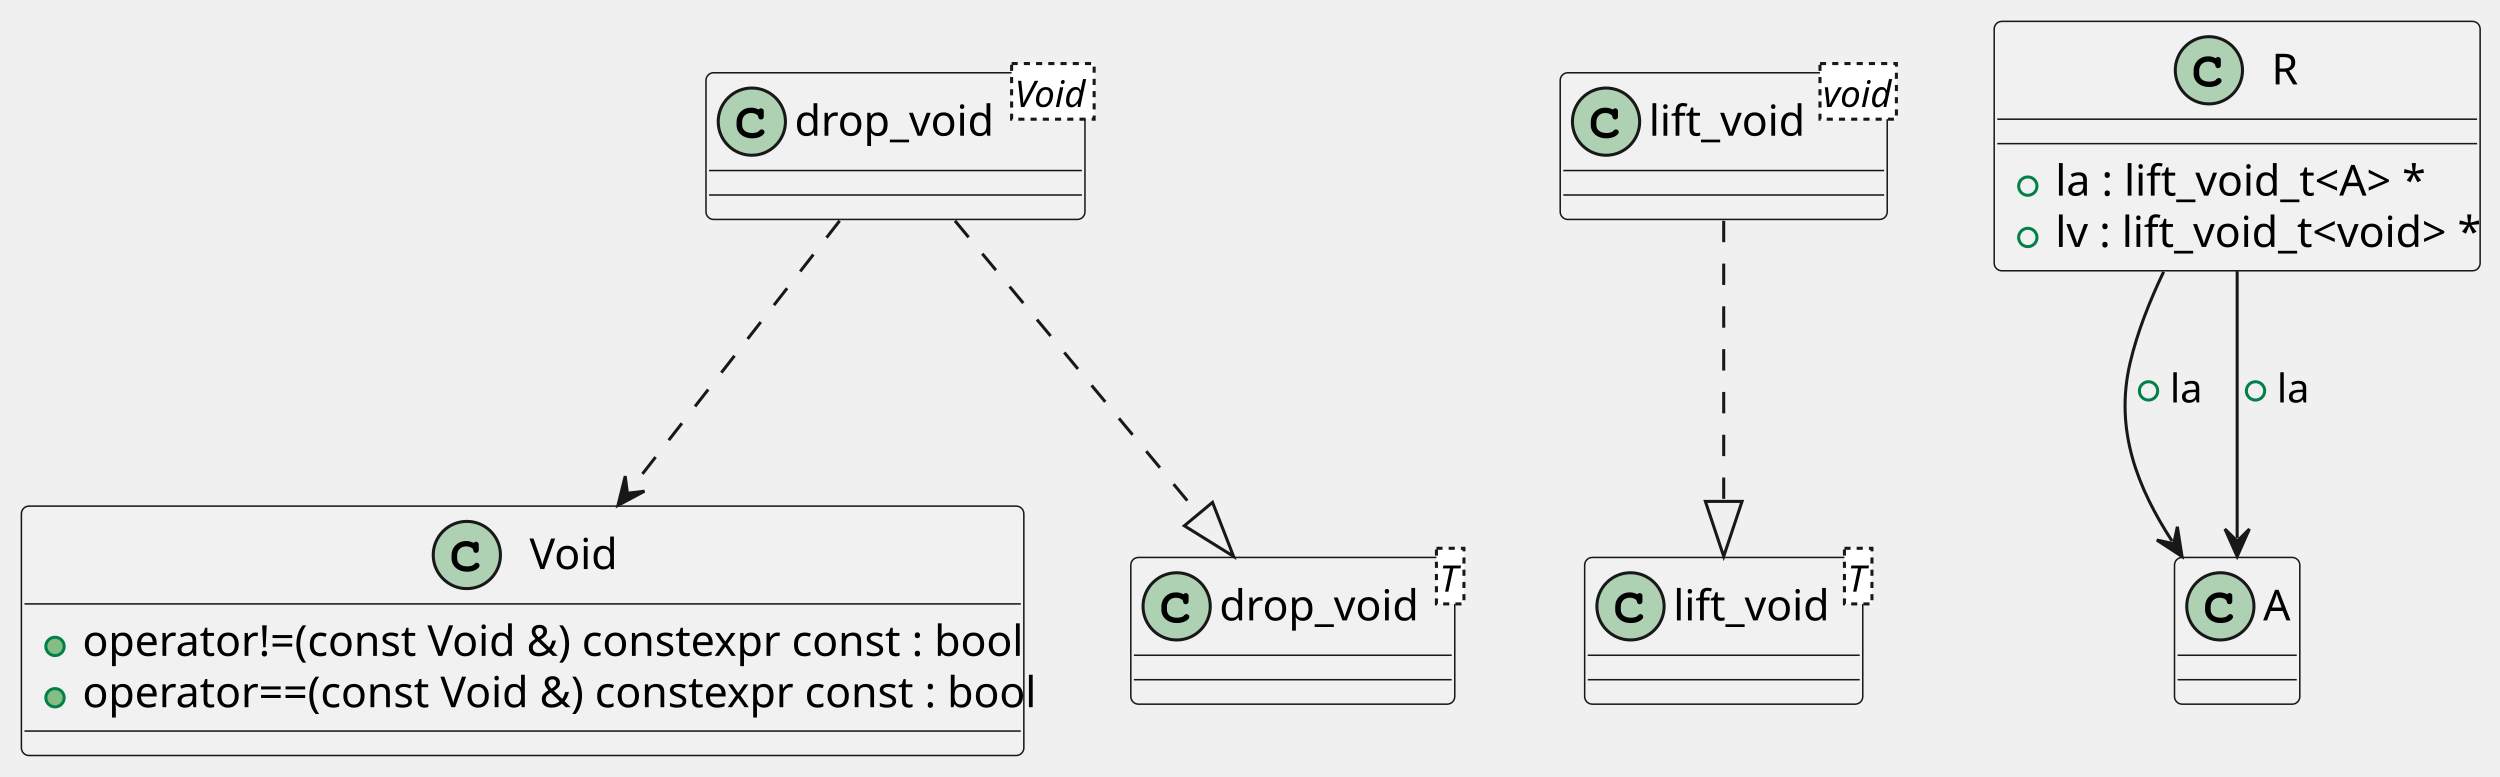
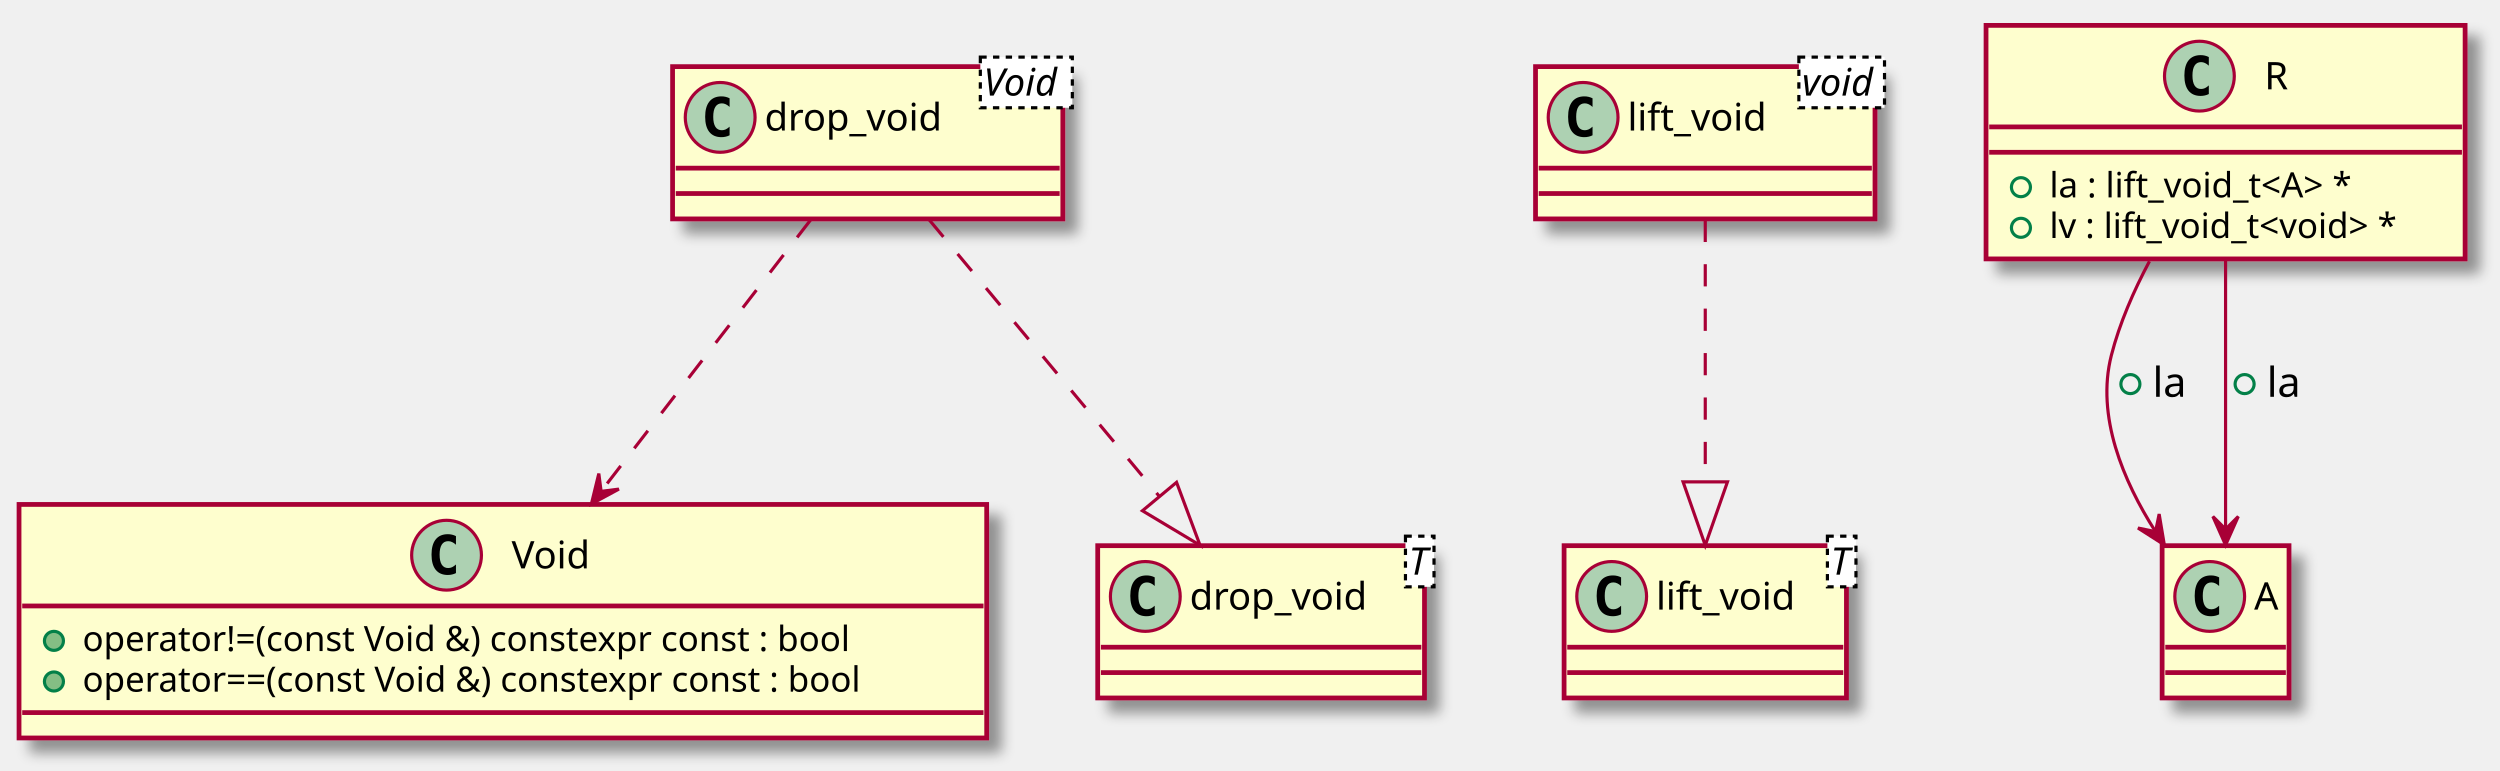
- <svg xmlns="http://www.w3.org/2000/svg" xmlns:xlink="http://www.w3.org/1999/xlink" contentStyleType="text/css" height="254px" preserveAspectRatio="none" style="width:818px;height:254px;background:#FFFFFF;" version="1.1" viewBox="0 0 818 254" width="818px" zoomAndPan="magnify">
+ <svg xmlns="http://www.w3.org/2000/svg" xmlns:xlink="http://www.w3.org/1999/xlink" contentScriptType="application/ecmascript" contentStyleType="text/css" height="243px" preserveAspectRatio="none" style="width:788px;height:243px;" version="1.1" viewBox="0 0 788 243" width="788px" zoomAndPan="magnify">
  <defs>
+     <filter height="300%" id="f8r9vgp93mbit" width="300%" x="-1" y="-1">
+       <feGaussianBlur result="blurOut" stdDeviation="2.0" />
+       <feColorMatrix in="blurOut" result="blurOut2" type="matrix" values="0 0 0 0 0 0 0 0 0 0 0 0 0 0 0 0 0 0 .4 0" />
+       <feOffset dx="4.0" dy="4.0" in="blurOut2" result="blurOut3" />
+       <feBlend in="SourceGraphic" in2="blurOut3" mode="normal" />
+     </filter>
    <style type="text/css">a:hover { text-decoration: underline; }</style>
  </defs>
  <g>
-     <a href="https://github.com/bkryza/clang-uml/blob/427d110b37885e5ce52a6525f175236affea35fa/tests/t00034/t00034.cc#L9" target="_top" title="Void" xlink:actuate="onRequest" xlink:href="https://github.com/bkryza/clang-uml/blob/427d110b37885e5ce52a6525f175236affea35fa/tests/t00034/t00034.cc#L9" xlink:show="new" xlink:title="Void" xlink:type="simple">
-       <g id="elem_C_0001704456490210873213">
-         <rect codeLine="2" fill="#F1F1F1" height="81.6" id="C_0001704456490210873213" rx="2.5" ry="2.5" style="stroke:#181818;stroke-width:0.5;" width="328" x="7" y="165.6" />
-         <ellipse cx="152.75" cy="181.6" fill="#ADD1B2" rx="11" ry="11" style="stroke:#181818;stroke-width:1.0;" />
-         <path d="M147.75,182.756 C147.75,185.256 149.891,187.069 152.812,187.069 C154.047,187.069 155.219,186.772 155.969,186.256 C156.578,185.834 156.906,185.412 156.906,185.006 C156.906,184.537 156.484,184.131 155.984,184.131 C155.75,184.131 155.531,184.209 155.328,184.412 C154.891,184.85 154.891,184.85 154.719,184.944 C154.266,185.178 153.625,185.319 152.859,185.319 C150.859,185.319 149.578,184.303 149.578,182.725 L149.578,181.678 C149.578,179.975 150.797,178.772 152.5,178.772 C153.078,178.772 153.656,178.912 154.125,179.162 C154.594,179.428 154.766,179.616 154.828,179.975 C154.953,180.647 155.203,180.897 155.734,180.897 C156.016,180.897 156.297,180.756 156.484,180.537 C156.609,180.366 156.656,180.194 156.656,179.756 L156.656,178.397 C156.656,177.975 156.641,177.834 156.516,177.662 C156.344,177.412 156.062,177.256 155.734,177.256 C155.422,177.256 155.219,177.366 155,177.631 C153.828,177.131 153.391,177.022 152.438,177.022 C149.766,177.022 147.75,179.037 147.75,181.662 L147.75,182.756 Z " fill="#000000" />
-         <text fill="#000000" font-family="sans-serif" font-size="14" lengthAdjust="spacing" textLength="28" x="173.25" y="186.206">Void</text>
-         <line style="stroke:#181818;stroke-width:0.5;" x1="8" x2="334" y1="197.6" y2="197.6" />
-         <a href="https://github.com/bkryza/clang-uml/blob/427d110b37885e5ce52a6525f175236affea35fa/tests/t00034/t00034.cc#L11" target="_top" title="operator!=" xlink:actuate="onRequest" xlink:href="https://github.com/bkryza/clang-uml/blob/427d110b37885e5ce52a6525f175236affea35fa/tests/t00034/t00034.cc#L11" xlink:show="new" xlink:title="operator!=" xlink:type="simple">
-           <rect fill="#F1F1F1" height="10" style="stroke:none;stroke-width:1.0;" width="20" x="13" y="206.5" />
-           <ellipse cx="18" cy="211.5" fill="#84BE84" rx="3" ry="3" style="stroke:#038048;stroke-width:1.0;" />
-         </a>
-         <a href="https://github.com/bkryza/clang-uml/blob/427d110b37885e5ce52a6525f175236affea35fa/tests/t00034/t00034.cc#L11" target="_top" title="operator!=" xlink:actuate="onRequest" xlink:href="https://github.com/bkryza/clang-uml/blob/427d110b37885e5ce52a6525f175236affea35fa/tests/t00034/t00034.cc#L11" xlink:show="new" xlink:title="operator!=" xlink:type="simple">
-           <text fill="#000000" font-family="sans-serif" font-size="14" lengthAdjust="spacing" textLength="298" x="27" y="214.606">operator!=(const Void &amp;) constexpr const : bool</text>
-         </a>
-         <a href="https://github.com/bkryza/clang-uml/blob/427d110b37885e5ce52a6525f175236affea35fa/tests/t00034/t00034.cc#L10" target="_top" title="operator==" xlink:actuate="onRequest" xlink:href="https://github.com/bkryza/clang-uml/blob/427d110b37885e5ce52a6525f175236affea35fa/tests/t00034/t00034.cc#L10" xlink:show="new" xlink:title="operator==" xlink:type="simple">
-           <rect fill="#F1F1F1" height="10" style="stroke:none;stroke-width:1.0;" width="20" x="13" y="223.3" />
-           <ellipse cx="18" cy="228.3" fill="#84BE84" rx="3" ry="3" style="stroke:#038048;stroke-width:1.0;" />
-         </a>
-         <a href="https://github.com/bkryza/clang-uml/blob/427d110b37885e5ce52a6525f175236affea35fa/tests/t00034/t00034.cc#L10" target="_top" title="operator==" xlink:actuate="onRequest" xlink:href="https://github.com/bkryza/clang-uml/blob/427d110b37885e5ce52a6525f175236affea35fa/tests/t00034/t00034.cc#L10" xlink:show="new" xlink:title="operator==" xlink:type="simple">
-           <text fill="#000000" font-family="sans-serif" font-size="14" lengthAdjust="spacing" textLength="302" x="27" y="231.406">operator==(const Void &amp;) constexpr const : bool</text>
-         </a>
-         <line style="stroke:#181818;stroke-width:0.5;" x1="8" x2="334" y1="239.2" y2="239.2" />
-       </g>
+     <a href="https://github.com/bkryza/clang-uml/blob/9d73c9e3ff3d22cd86e3a77128baf6d1e7ce0716/tests/t00034/t00034.cc#L9" target="_top" title="Void" xlink:actuate="onRequest" xlink:href="https://github.com/bkryza/clang-uml/blob/9d73c9e3ff3d22cd86e3a77128baf6d1e7ce0716/tests/t00034/t00034.cc#L9" xlink:show="new" xlink:title="Void" xlink:type="simple">
+       <rect fill="#FEFECE" filter="url(#f8r9vgp93mbit)" height="73.609" id="C_0001704456490210873213" style="stroke: #A80036; stroke-width: 1.5;" width="305" x="6" y="159" />
+       <ellipse cx="140.75" cy="175" fill="#ADD1B2" rx="11" ry="11" style="stroke: #A80036; stroke-width: 1.0;" />
+       <path d="M143.719,180.641 Q143.141,180.938 142.5,181.078 Q141.859,181.234 141.156,181.234 Q138.656,181.234 137.328,179.594 Q136.016,177.938 136.016,174.812 Q136.016,171.688 137.328,170.031 Q138.656,168.375 141.156,168.375 Q141.859,168.375 142.5,168.531 Q143.156,168.688 143.719,168.984 L143.719,171.703 Q143.094,171.125 142.5,170.859 Q141.906,170.578 141.281,170.578 Q139.938,170.578 139.25,171.656 Q138.562,172.719 138.562,174.812 Q138.562,176.906 139.25,177.984 Q139.938,179.047 141.281,179.047 Q141.906,179.047 142.5,178.781 Q143.094,178.5 143.719,177.922 L143.719,180.641 Z " />
+       <text fill="#000000" font-family="sans-serif" font-size="12" lengthAdjust="spacingAndGlyphs" textLength="27" x="161.25" y="179.154">Void</text>
+       <line style="stroke: #A80036; stroke-width: 1.5;" x1="7" x2="310" y1="191" y2="191" />
    </a>
-     <a href="https://github.com/bkryza/clang-uml/blob/427d110b37885e5ce52a6525f175236affea35fa/tests/t00034/t00034.cc#L16" target="_top" title="lift_void" xlink:actuate="onRequest" xlink:href="https://github.com/bkryza/clang-uml/blob/427d110b37885e5ce52a6525f175236affea35fa/tests/t00034/t00034.cc#L16" xlink:show="new" xlink:title="lift_void" xlink:type="simple">
-       <g id="elem_C_0000867472442996685316">
-         <rect codeLine="8" fill="#F1F1F1" height="48" id="C_0000867472442996685316" rx="2.5" ry="2.5" style="stroke:#181818;stroke-width:0.5;" width="91" x="518.5" y="182.4" />
-         <ellipse cx="533.5" cy="198.4" fill="#ADD1B2" rx="11" ry="11" style="stroke:#181818;stroke-width:1.0;" />
-         <path d="M528.5,199.556 C528.5,202.056 530.641,203.869 533.562,203.869 C534.797,203.869 535.969,203.572 536.719,203.056 C537.328,202.634 537.656,202.213 537.656,201.806 C537.656,201.338 537.234,200.931 536.734,200.931 C536.5,200.931 536.281,201.009 536.078,201.213 C535.641,201.65 535.641,201.65 535.469,201.744 C535.016,201.978 534.375,202.119 533.609,202.119 C531.609,202.119 530.328,201.103 530.328,199.525 L530.328,198.478 C530.328,196.775 531.547,195.572 533.25,195.572 C533.828,195.572 534.406,195.713 534.875,195.963 C535.344,196.228 535.516,196.416 535.578,196.775 C535.703,197.447 535.953,197.697 536.484,197.697 C536.766,197.697 537.047,197.556 537.234,197.338 C537.359,197.166 537.406,196.994 537.406,196.556 L537.406,195.197 C537.406,194.775 537.391,194.634 537.266,194.463 C537.094,194.213 536.812,194.056 536.484,194.056 C536.172,194.056 535.969,194.166 535.75,194.431 C534.578,193.931 534.141,193.822 533.188,193.822 C530.516,193.822 528.5,195.838 528.5,198.463 L528.5,199.556 Z " fill="#000000" />
-         <text fill="#000000" font-family="sans-serif" font-size="14" lengthAdjust="spacing" textLength="48" x="547.5" y="203.006">lift_void</text>
-         <rect fill="#FFFFFF" height="18.2" style="stroke:#181818;stroke-width:1.0;stroke-dasharray:2.0,2.0;" width="9" x="603.5" y="179.4" />
-         <text fill="#000000" font-family="sans-serif" font-size="12" font-style="italic" lengthAdjust="spacing" textLength="7" x="604.5" y="193.6">T</text>
-         <line style="stroke:#181818;stroke-width:0.5;" x1="519.5" x2="608.5" y1="214.4" y2="214.4" />
-         <line style="stroke:#181818;stroke-width:0.5;" x1="519.5" x2="608.5" y1="222.4" y2="222.4" />
-       </g>
+     <a href="https://github.com/bkryza/clang-uml/blob/9d73c9e3ff3d22cd86e3a77128baf6d1e7ce0716/tests/t00034/t00034.cc#L11" target="_top" title="operator!=" xlink:actuate="onRequest" xlink:href="https://github.com/bkryza/clang-uml/blob/9d73c9e3ff3d22cd86e3a77128baf6d1e7ce0716/tests/t00034/t00034.cc#L11" xlink:show="new" xlink:title="operator!=" xlink:type="simple">
+       <rect fill="#FEFECE" height="10" style="stroke: none; stroke-width: 1.0;" width="20" x="12" y="197" />
+       <ellipse cx="17" cy="202" fill="#84BE84" rx="3" ry="3" style="stroke: #038048; stroke-width: 1.0;" />
    </a>
-     <a href="https://github.com/bkryza/clang-uml/blob/427d110b37885e5ce52a6525f175236affea35fa/tests/t00034/t00034.cc#L20" target="_top" title="lift_void" xlink:actuate="onRequest" xlink:href="https://github.com/bkryza/clang-uml/blob/427d110b37885e5ce52a6525f175236affea35fa/tests/t00034/t00034.cc#L20" xlink:show="new" xlink:title="lift_void" xlink:type="simple">
-       <g id="elem_C_0000126450862226197239">
-         <rect codeLine="12" fill="#F1F1F1" height="48" id="C_0000126450862226197239" rx="2.5" ry="2.5" style="stroke:#181818;stroke-width:0.5;" width="107" x="510.5" y="23.8" />
-         <ellipse cx="525.5" cy="39.8" fill="#ADD1B2" rx="11" ry="11" style="stroke:#181818;stroke-width:1.0;" />
-         <path d="M520.5,40.956 C520.5,43.456 522.641,45.269 525.562,45.269 C526.797,45.269 527.969,44.972 528.719,44.456 C529.328,44.034 529.656,43.612 529.656,43.206 C529.656,42.737 529.234,42.331 528.734,42.331 C528.5,42.331 528.281,42.409 528.078,42.612 C527.641,43.05 527.641,43.05 527.469,43.144 C527.016,43.378 526.375,43.519 525.609,43.519 C523.609,43.519 522.328,42.503 522.328,40.925 L522.328,39.878 C522.328,38.175 523.547,36.972 525.25,36.972 C525.828,36.972 526.406,37.112 526.875,37.362 C527.344,37.628 527.516,37.816 527.578,38.175 C527.703,38.847 527.953,39.097 528.484,39.097 C528.766,39.097 529.047,38.956 529.234,38.737 C529.359,38.566 529.406,38.394 529.406,37.956 L529.406,36.597 C529.406,36.175 529.391,36.034 529.266,35.862 C529.094,35.612 528.812,35.456 528.484,35.456 C528.172,35.456 527.969,35.566 527.75,35.831 C526.578,35.331 526.141,35.222 525.188,35.222 C522.516,35.222 520.5,37.237 520.5,39.862 L520.5,40.956 Z " fill="#000000" />
-         <text fill="#000000" font-family="sans-serif" font-size="14" lengthAdjust="spacing" textLength="48" x="539.5" y="44.406">lift_void</text>
-         <rect fill="#FFFFFF" height="18.2" style="stroke:#181818;stroke-width:1.0;stroke-dasharray:2.0,2.0;" width="25" x="595.5" y="20.8" />
-         <text fill="#000000" font-family="sans-serif" font-size="12" font-style="italic" lengthAdjust="spacing" textLength="23" x="596.5" y="35">void</text>
-         <line style="stroke:#181818;stroke-width:0.5;" x1="511.5" x2="616.5" y1="55.8" y2="55.8" />
-         <line style="stroke:#181818;stroke-width:0.5;" x1="511.5" x2="616.5" y1="63.8" y2="63.8" />
-       </g>
+     <a href="https://github.com/bkryza/clang-uml/blob/9d73c9e3ff3d22cd86e3a77128baf6d1e7ce0716/tests/t00034/t00034.cc#L11" target="_top" title="operator!=" xlink:actuate="onRequest" xlink:href="https://github.com/bkryza/clang-uml/blob/9d73c9e3ff3d22cd86e3a77128baf6d1e7ce0716/tests/t00034/t00034.cc#L11" xlink:show="new" xlink:title="operator!=" xlink:type="simple">
+       <text fill="#000000" font-family="sans-serif" font-size="11" lengthAdjust="spacingAndGlyphs" textLength="273" x="26" y="205.21">operator!=(const Void &amp;) constexpr const : bool</text>
    </a>
-     <a href="https://github.com/bkryza/clang-uml/blob/427d110b37885e5ce52a6525f175236affea35fa/tests/t00034/t00034.cc#L33" target="_top" title="drop_void" xlink:actuate="onRequest" xlink:href="https://github.com/bkryza/clang-uml/blob/427d110b37885e5ce52a6525f175236affea35fa/tests/t00034/t00034.cc#L33" xlink:show="new" xlink:title="drop_void" xlink:type="simple">
-       <g id="elem_C_0001578745816100337706">
-         <rect codeLine="16" fill="#F1F1F1" height="48" id="C_0001578745816100337706" rx="2.5" ry="2.5" style="stroke:#181818;stroke-width:0.5;" width="106" x="370" y="182.4" />
-         <ellipse cx="385" cy="198.4" fill="#ADD1B2" rx="11" ry="11" style="stroke:#181818;stroke-width:1.0;" />
-         <path d="M380,199.556 C380,202.056 382.141,203.869 385.062,203.869 C386.297,203.869 387.469,203.572 388.219,203.056 C388.828,202.634 389.156,202.213 389.156,201.806 C389.156,201.338 388.734,200.931 388.234,200.931 C388,200.931 387.781,201.009 387.578,201.213 C387.141,201.65 387.141,201.65 386.969,201.744 C386.516,201.978 385.875,202.119 385.109,202.119 C383.109,202.119 381.828,201.103 381.828,199.525 L381.828,198.478 C381.828,196.775 383.047,195.572 384.75,195.572 C385.328,195.572 385.906,195.713 386.375,195.963 C386.844,196.228 387.016,196.416 387.078,196.775 C387.203,197.447 387.453,197.697 387.984,197.697 C388.266,197.697 388.547,197.556 388.734,197.338 C388.859,197.166 388.906,196.994 388.906,196.556 L388.906,195.197 C388.906,194.775 388.891,194.634 388.766,194.463 C388.594,194.213 388.312,194.056 387.984,194.056 C387.672,194.056 387.469,194.166 387.25,194.431 C386.078,193.931 385.641,193.822 384.688,193.822 C382.016,193.822 380,195.838 380,198.463 L380,199.556 Z " fill="#000000" />
-         <text fill="#000000" font-family="sans-serif" font-size="14" lengthAdjust="spacing" textLength="63" x="399" y="203.006">drop_void</text>
-         <rect fill="#FFFFFF" height="18.2" style="stroke:#181818;stroke-width:1.0;stroke-dasharray:2.0,2.0;" width="9" x="470" y="179.4" />
-         <text fill="#000000" font-family="sans-serif" font-size="12" font-style="italic" lengthAdjust="spacing" textLength="7" x="471" y="193.6">T</text>
-         <line style="stroke:#181818;stroke-width:0.5;" x1="371" x2="475" y1="214.4" y2="214.4" />
-         <line style="stroke:#181818;stroke-width:0.5;" x1="371" x2="475" y1="222.4" y2="222.4" />
-       </g>
+     <a href="https://github.com/bkryza/clang-uml/blob/9d73c9e3ff3d22cd86e3a77128baf6d1e7ce0716/tests/t00034/t00034.cc#L10" target="_top" title="operator==" xlink:actuate="onRequest" xlink:href="https://github.com/bkryza/clang-uml/blob/9d73c9e3ff3d22cd86e3a77128baf6d1e7ce0716/tests/t00034/t00034.cc#L10" xlink:show="new" xlink:title="operator==" xlink:type="simple">
+       <rect fill="#FEFECE" height="10" style="stroke: none; stroke-width: 1.0;" width="20" x="12" y="209.805" />
+       <ellipse cx="17" cy="214.805" fill="#84BE84" rx="3" ry="3" style="stroke: #038048; stroke-width: 1.0;" />
    </a>
-     <a href="https://github.com/bkryza/clang-uml/blob/427d110b37885e5ce52a6525f175236affea35fa/tests/t00034/t00034.cc#L37" target="_top" title="drop_void" xlink:actuate="onRequest" xlink:href="https://github.com/bkryza/clang-uml/blob/427d110b37885e5ce52a6525f175236affea35fa/tests/t00034/t00034.cc#L37" xlink:show="new" xlink:title="drop_void" xlink:type="simple">
-       <g id="elem_C_0001849836134504075115">
-         <rect codeLine="20" fill="#F1F1F1" height="48" id="C_0001849836134504075115" rx="2.5" ry="2.5" style="stroke:#181818;stroke-width:0.5;" width="124" x="231" y="23.8" />
-         <ellipse cx="246" cy="39.8" fill="#ADD1B2" rx="11" ry="11" style="stroke:#181818;stroke-width:1.0;" />
-         <path d="M241,40.956 C241,43.456 243.141,45.269 246.062,45.269 C247.297,45.269 248.469,44.972 249.219,44.456 C249.828,44.034 250.156,43.612 250.156,43.206 C250.156,42.737 249.734,42.331 249.234,42.331 C249,42.331 248.781,42.409 248.578,42.612 C248.141,43.05 248.141,43.05 247.969,43.144 C247.516,43.378 246.875,43.519 246.109,43.519 C244.109,43.519 242.828,42.503 242.828,40.925 L242.828,39.878 C242.828,38.175 244.047,36.972 245.75,36.972 C246.328,36.972 246.906,37.112 247.375,37.362 C247.844,37.628 248.016,37.816 248.078,38.175 C248.203,38.847 248.453,39.097 248.984,39.097 C249.266,39.097 249.547,38.956 249.734,38.737 C249.859,38.566 249.906,38.394 249.906,37.956 L249.906,36.597 C249.906,36.175 249.891,36.034 249.766,35.862 C249.594,35.612 249.312,35.456 248.984,35.456 C248.672,35.456 248.469,35.566 248.25,35.831 C247.078,35.331 246.641,35.222 245.688,35.222 C243.016,35.222 241,37.237 241,39.862 L241,40.956 Z " fill="#000000" />
-         <text fill="#000000" font-family="sans-serif" font-size="14" lengthAdjust="spacing" textLength="63" x="260" y="44.406">drop_void</text>
-         <rect fill="#FFFFFF" height="18.2" style="stroke:#181818;stroke-width:1.0;stroke-dasharray:2.0,2.0;" width="27" x="331" y="20.8" />
-         <text fill="#000000" font-family="sans-serif" font-size="12" font-style="italic" lengthAdjust="spacing" textLength="25" x="332" y="35">Void</text>
-         <line style="stroke:#181818;stroke-width:0.5;" x1="232" x2="354" y1="55.8" y2="55.8" />
-         <line style="stroke:#181818;stroke-width:0.5;" x1="232" x2="354" y1="63.8" y2="63.8" />
-       </g>
+     <a href="https://github.com/bkryza/clang-uml/blob/9d73c9e3ff3d22cd86e3a77128baf6d1e7ce0716/tests/t00034/t00034.cc#L10" target="_top" title="operator==" xlink:actuate="onRequest" xlink:href="https://github.com/bkryza/clang-uml/blob/9d73c9e3ff3d22cd86e3a77128baf6d1e7ce0716/tests/t00034/t00034.cc#L10" xlink:show="new" xlink:title="operator==" xlink:type="simple">
+       <text fill="#000000" font-family="sans-serif" font-size="11" lengthAdjust="spacingAndGlyphs" textLength="279" x="26" y="218.015">operator==(const Void &amp;) constexpr const : bool</text>
    </a>
-     <a href="https://github.com/bkryza/clang-uml/blob/427d110b37885e5ce52a6525f175236affea35fa/tests/t00034/t00034.cc#L43" target="_top" title="A" xlink:actuate="onRequest" xlink:href="https://github.com/bkryza/clang-uml/blob/427d110b37885e5ce52a6525f175236affea35fa/tests/t00034/t00034.cc#L43" xlink:show="new" xlink:title="A" xlink:type="simple">
-       <g id="elem_C_0001383912907884688827">
-         <rect codeLine="24" fill="#F1F1F1" height="48" id="C_0001383912907884688827" rx="2.5" ry="2.5" style="stroke:#181818;stroke-width:0.5;" width="41" x="711.5" y="182.4" />
-         <ellipse cx="726.5" cy="198.4" fill="#ADD1B2" rx="11" ry="11" style="stroke:#181818;stroke-width:1.0;" />
-         <path d="M721.5,199.556 C721.5,202.056 723.641,203.869 726.562,203.869 C727.797,203.869 728.969,203.572 729.719,203.056 C730.328,202.634 730.656,202.213 730.656,201.806 C730.656,201.338 730.234,200.931 729.734,200.931 C729.5,200.931 729.281,201.009 729.078,201.213 C728.641,201.65 728.641,201.65 728.469,201.744 C728.016,201.978 727.375,202.119 726.609,202.119 C724.609,202.119 723.328,201.103 723.328,199.525 L723.328,198.478 C723.328,196.775 724.547,195.572 726.25,195.572 C726.828,195.572 727.406,195.713 727.875,195.963 C728.344,196.228 728.516,196.416 728.578,196.775 C728.703,197.447 728.953,197.697 729.484,197.697 C729.766,197.697 730.047,197.556 730.234,197.338 C730.359,197.166 730.406,196.994 730.406,196.556 L730.406,195.197 C730.406,194.775 730.391,194.634 730.266,194.463 C730.094,194.213 729.812,194.056 729.484,194.056 C729.172,194.056 728.969,194.166 728.75,194.431 C727.578,193.931 727.141,193.822 726.188,193.822 C723.516,193.822 721.5,195.838 721.5,198.463 L721.5,199.556 Z " fill="#000000" />
-         <text fill="#000000" font-family="sans-serif" font-size="14" lengthAdjust="spacing" textLength="9" x="740.5" y="203.006">A</text>
-         <line style="stroke:#181818;stroke-width:0.5;" x1="712.5" x2="751.5" y1="214.4" y2="214.4" />
-         <line style="stroke:#181818;stroke-width:0.5;" x1="712.5" x2="751.5" y1="222.4" y2="222.4" />
-       </g>
+     <line style="stroke: #A80036; stroke-width: 1.5;" x1="7" x2="310" y1="224.609" y2="224.609" />
+     <a href="https://github.com/bkryza/clang-uml/blob/9d73c9e3ff3d22cd86e3a77128baf6d1e7ce0716/tests/t00034/t00034.cc#L16" target="_top" title="lift_void" xlink:actuate="onRequest" xlink:href="https://github.com/bkryza/clang-uml/blob/9d73c9e3ff3d22cd86e3a77128baf6d1e7ce0716/tests/t00034/t00034.cc#L16" xlink:show="new" xlink:title="lift_void" xlink:type="simple">
+       <rect fill="#FEFECE" filter="url(#f8r9vgp93mbit)" height="48" id="C_0000867472442996685316" style="stroke: #A80036; stroke-width: 1.5;" width="89" x="493" y="172" />
+       <ellipse cx="508" cy="188" fill="#ADD1B2" rx="11" ry="11" style="stroke: #A80036; stroke-width: 1.0;" />
+       <path d="M510.969,193.641 Q510.391,193.938 509.75,194.078 Q509.109,194.234 508.406,194.234 Q505.906,194.234 504.578,192.594 Q503.266,190.938 503.266,187.812 Q503.266,184.688 504.578,183.031 Q505.906,181.375 508.406,181.375 Q509.109,181.375 509.75,181.531 Q510.406,181.688 510.969,181.984 L510.969,184.703 Q510.344,184.125 509.75,183.859 Q509.156,183.578 508.531,183.578 Q507.188,183.578 506.5,184.656 Q505.812,185.719 505.812,187.812 Q505.812,189.906 506.5,190.984 Q507.188,192.047 508.531,192.047 Q509.156,192.047 509.75,191.781 Q510.344,191.5 510.969,190.922 L510.969,193.641 Z " />
+       <text fill="#000000" font-family="sans-serif" font-size="12" lengthAdjust="spacingAndGlyphs" textLength="46" x="522" y="192.154">lift_void</text>
+       <rect fill="#FFFFFF" height="15.969" style="stroke: #000000; stroke-width: 1.0; stroke-dasharray: 2.0,2.0;" width="9" x="576" y="169" />
+       <text fill="#000000" font-family="sans-serif" font-size="12" font-style="italic" lengthAdjust="spacingAndGlyphs" textLength="7" x="577" y="181.139">T</text>
+       <line style="stroke: #A80036; stroke-width: 1.5;" x1="494" x2="581" y1="204" y2="204" />
+       <line style="stroke: #A80036; stroke-width: 1.5;" x1="494" x2="581" y1="212" y2="212" />
    </a>
-     <a href="https://github.com/bkryza/clang-uml/blob/427d110b37885e5ce52a6525f175236affea35fa/tests/t00034/t00034.cc#L45" target="_top" title="R" xlink:actuate="onRequest" xlink:href="https://github.com/bkryza/clang-uml/blob/427d110b37885e5ce52a6525f175236affea35fa/tests/t00034/t00034.cc#L45" xlink:show="new" xlink:title="R" xlink:type="simple">
-       <g id="elem_C_0001713991735741265309">
-         <rect codeLine="28" fill="#F1F1F1" height="81.6" id="C_0001713991735741265309" rx="2.5" ry="2.5" style="stroke:#181818;stroke-width:0.5;" width="159" x="652.5" y="7" />
-         <ellipse cx="722.75" cy="23" fill="#ADD1B2" rx="11" ry="11" style="stroke:#181818;stroke-width:1.0;" />
-         <path d="M717.75,24.156 C717.75,26.656 719.891,28.469 722.812,28.469 C724.047,28.469 725.219,28.172 725.969,27.656 C726.578,27.234 726.906,26.812 726.906,26.406 C726.906,25.938 726.484,25.531 725.984,25.531 C725.75,25.531 725.531,25.609 725.328,25.812 C724.891,26.25 724.891,26.25 724.719,26.344 C724.266,26.578 723.625,26.719 722.859,26.719 C720.859,26.719 719.578,25.703 719.578,24.125 L719.578,23.078 C719.578,21.375 720.797,20.172 722.5,20.172 C723.078,20.172 723.656,20.312 724.125,20.562 C724.594,20.828 724.766,21.016 724.828,21.375 C724.953,22.047 725.203,22.297 725.734,22.297 C726.016,22.297 726.297,22.156 726.484,21.938 C726.609,21.766 726.656,21.594 726.656,21.156 L726.656,19.797 C726.656,19.375 726.641,19.234 726.516,19.062 C726.344,18.812 726.062,18.656 725.734,18.656 C725.422,18.656 725.219,18.766 725,19.031 C723.828,18.531 723.391,18.422 722.438,18.422 C719.766,18.422 717.75,20.438 717.75,23.062 L717.75,24.156 Z " fill="#000000" />
-         <text fill="#000000" font-family="sans-serif" font-size="14" lengthAdjust="spacing" textLength="10" x="743.25" y="27.606">R</text>
-         <line style="stroke:#181818;stroke-width:0.5;" x1="653.5" x2="810.5" y1="39" y2="39" />
-         <line style="stroke:#181818;stroke-width:0.5;" x1="653.5" x2="810.5" y1="47" y2="47" />
-         <a href="https://github.com/bkryza/clang-uml/blob/427d110b37885e5ce52a6525f175236affea35fa/tests/t00034/t00034.cc#L46" target="_top" title="la" xlink:actuate="onRequest" xlink:href="https://github.com/bkryza/clang-uml/blob/427d110b37885e5ce52a6525f175236affea35fa/tests/t00034/t00034.cc#L46" xlink:show="new" xlink:title="la" xlink:type="simple">
-           <rect fill="#F1F1F1" height="10" style="stroke:none;stroke-width:1.0;" width="20" x="658.5" y="55.9" />
-           <ellipse cx="663.5" cy="60.9" fill="none" rx="3" ry="3" style="stroke:#038048;stroke-width:1.0;" />
-         </a>
-         <a href="https://github.com/bkryza/clang-uml/blob/427d110b37885e5ce52a6525f175236affea35fa/tests/t00034/t00034.cc#L46" target="_top" title="la" xlink:actuate="onRequest" xlink:href="https://github.com/bkryza/clang-uml/blob/427d110b37885e5ce52a6525f175236affea35fa/tests/t00034/t00034.cc#L46" xlink:show="new" xlink:title="la" xlink:type="simple">
-           <text fill="#000000" font-family="sans-serif" font-size="14" lengthAdjust="spacing" textLength="117" x="672.5" y="64.006">la : lift_void_t&lt;A&gt; *</text>
-         </a>
-         <a href="https://github.com/bkryza/clang-uml/blob/427d110b37885e5ce52a6525f175236affea35fa/tests/t00034/t00034.cc#L47" target="_top" title="lv" xlink:actuate="onRequest" xlink:href="https://github.com/bkryza/clang-uml/blob/427d110b37885e5ce52a6525f175236affea35fa/tests/t00034/t00034.cc#L47" xlink:show="new" xlink:title="lv" xlink:type="simple">
-           <rect fill="#F1F1F1" height="10" style="stroke:none;stroke-width:1.0;" width="20" x="658.5" y="72.7" />
-           <ellipse cx="663.5" cy="77.7" fill="none" rx="3" ry="3" style="stroke:#038048;stroke-width:1.0;" />
-         </a>
-         <a href="https://github.com/bkryza/clang-uml/blob/427d110b37885e5ce52a6525f175236affea35fa/tests/t00034/t00034.cc#L47" target="_top" title="lv" xlink:actuate="onRequest" xlink:href="https://github.com/bkryza/clang-uml/blob/427d110b37885e5ce52a6525f175236affea35fa/tests/t00034/t00034.cc#L47" xlink:show="new" xlink:title="lv" xlink:type="simple">
-           <text fill="#000000" font-family="sans-serif" font-size="14" lengthAdjust="spacing" textLength="133" x="672.5" y="80.806">lv : lift_void_t&lt;void&gt; *</text>
-         </a>
-       </g>
+     <a href="https://github.com/bkryza/clang-uml/blob/9d73c9e3ff3d22cd86e3a77128baf6d1e7ce0716/tests/t00034/t00034.cc#L20" target="_top" title="lift_void" xlink:actuate="onRequest" xlink:href="https://github.com/bkryza/clang-uml/blob/9d73c9e3ff3d22cd86e3a77128baf6d1e7ce0716/tests/t00034/t00034.cc#L20" xlink:show="new" xlink:title="lift_void" xlink:type="simple">
+       <rect fill="#FEFECE" filter="url(#f8r9vgp93mbit)" height="48" id="C_0000126450862226197239" style="stroke: #A80036; stroke-width: 1.5;" width="107" x="484" y="21" />
+       <ellipse cx="499" cy="37" fill="#ADD1B2" rx="11" ry="11" style="stroke: #A80036; stroke-width: 1.0;" />
+       <path d="M501.969,42.641 Q501.391,42.938 500.75,43.078 Q500.109,43.234 499.406,43.234 Q496.906,43.234 495.578,41.594 Q494.266,39.938 494.266,36.812 Q494.266,33.688 495.578,32.031 Q496.906,30.375 499.406,30.375 Q500.109,30.375 500.75,30.531 Q501.406,30.688 501.969,30.984 L501.969,33.703 Q501.344,33.125 500.75,32.859 Q500.156,32.578 499.531,32.578 Q498.188,32.578 497.5,33.656 Q496.812,34.719 496.812,36.812 Q496.812,38.906 497.5,39.984 Q498.188,41.047 499.531,41.047 Q500.156,41.047 500.75,40.781 Q501.344,40.5 501.969,39.922 L501.969,42.641 Z " />
+       <text fill="#000000" font-family="sans-serif" font-size="12" lengthAdjust="spacingAndGlyphs" textLength="46" x="513" y="41.154">lift_void</text>
+       <rect fill="#FFFFFF" height="15.969" style="stroke: #000000; stroke-width: 1.0; stroke-dasharray: 2.0,2.0;" width="27" x="567" y="18" />
+       <text fill="#000000" font-family="sans-serif" font-size="12" font-style="italic" lengthAdjust="spacingAndGlyphs" textLength="25" x="568" y="30.139">void</text>
+       <line style="stroke: #A80036; stroke-width: 1.5;" x1="485" x2="590" y1="53" y2="53" />
+       <line style="stroke: #A80036; stroke-width: 1.5;" x1="485" x2="590" y1="61" y2="61" />
    </a>
-     <g id="link_C_0000126450862226197239_C_0000867472442996685316">
-       <path codeLine="33" d="M564,72.24 C564,101.85 564,134.49 564,164.05 " fill="none" id="C_0000126450862226197239-to-C_0000867472442996685316" style="stroke:#181818;stroke-width:1.0;stroke-dasharray:7.0,7.0;" />
-       <polygon fill="none" points="564,182.05,570,164.05,558,164.05,564,182.05" style="stroke:#181818;stroke-width:1.0;" />
-     </g>
-     <g id="link_C_0001849836134504075115_C_0001704456490210873213">
-       <path codeLine="34" d="M274.74,72.24 C255.59,96.82 228.847,131.147 205.887,160.617 " fill="none" id="C_0001849836134504075115-to-C_0001704456490210873213" style="stroke:#181818;stroke-width:1.0;stroke-dasharray:7.0,7.0;" />
-       <polygon fill="#181818" points="202.2,165.35,210.887,160.709,205.273,161.406,204.576,155.792,202.2,165.35" style="stroke:#181818;stroke-width:1.0;" />
-     </g>
-     <g id="link_C_0001849836134504075115_C_0001578745816100337706">
-       <path codeLine="35" d="M312.46,72.24 C337.04,101.85 367.582,138.641 392.123,168.201 " fill="none" id="C_0001849836134504075115-to-C_0001578745816100337706" style="stroke:#181818;stroke-width:1.0;stroke-dasharray:7.0,7.0;" />
-       <polygon fill="none" points="403.62,182.05,396.739,164.368,387.506,172.033,403.62,182.05" style="stroke:#181818;stroke-width:1.0;" />
-     </g>
-     <g id="link_C_0001713991735741265309_C_0001383912907884688827">
-       <path codeLine="36" d="M707.94,88.93 C703.42,98.35 699.37,108.57 697,118.6 C691.72,140.89 699.621,159.922 710.701,177.052 " fill="none" id="C_0001713991735741265309-to-C_0001383912907884688827" style="stroke:#181818;stroke-width:1.0;" />
-       <polygon fill="#181818" points="713.96,182.09,712.431,172.361,711.245,177.892,705.713,176.706,713.96,182.09" style="stroke:#181818;stroke-width:1.0;" />
-       <ellipse cx="703" cy="127.9" fill="none" rx="3" ry="3" style="stroke:#038048;stroke-width:1.0;" />
-       <text fill="#000000" font-family="sans-serif" font-size="13" lengthAdjust="spacing" textLength="10" x="710" y="131.677">la</text>
-     </g>
-     <g id="link_C_0001713991735741265309_C_0001383912907884688827">
-       <path codeLine="37" d="M732,88.72 C732,118.26 732,151.49 732,176.09 " fill="none" id="C_0001713991735741265309-to-C_0001383912907884688827-1" style="stroke:#181818;stroke-width:1.0;" />
-       <polygon fill="#181818" points="732,182.09,736,173.09,732,177.09,728,173.09,732,182.09" style="stroke:#181818;stroke-width:1.0;" />
-       <ellipse cx="738" cy="127.9" fill="none" rx="3" ry="3" style="stroke:#038048;stroke-width:1.0;" />
-       <text fill="#000000" font-family="sans-serif" font-size="13" lengthAdjust="spacing" textLength="10" x="745" y="131.677">la</text>
-     </g>
+     <a href="https://github.com/bkryza/clang-uml/blob/9d73c9e3ff3d22cd86e3a77128baf6d1e7ce0716/tests/t00034/t00034.cc#L33" target="_top" title="drop_void" xlink:actuate="onRequest" xlink:href="https://github.com/bkryza/clang-uml/blob/9d73c9e3ff3d22cd86e3a77128baf6d1e7ce0716/tests/t00034/t00034.cc#L33" xlink:show="new" xlink:title="drop_void" xlink:type="simple">
+       <rect fill="#FEFECE" filter="url(#f8r9vgp93mbit)" height="48" id="C_0001578745816100337706" style="stroke: #A80036; stroke-width: 1.5;" width="103" x="346" y="172" />
+       <ellipse cx="361" cy="188" fill="#ADD1B2" rx="11" ry="11" style="stroke: #A80036; stroke-width: 1.0;" />
+       <path d="M363.969,193.641 Q363.391,193.938 362.75,194.078 Q362.109,194.234 361.406,194.234 Q358.906,194.234 357.578,192.594 Q356.266,190.938 356.266,187.812 Q356.266,184.688 357.578,183.031 Q358.906,181.375 361.406,181.375 Q362.109,181.375 362.75,181.531 Q363.406,181.688 363.969,181.984 L363.969,184.703 Q363.344,184.125 362.75,183.859 Q362.156,183.578 361.531,183.578 Q360.188,183.578 359.5,184.656 Q358.812,185.719 358.812,187.812 Q358.812,189.906 359.5,190.984 Q360.188,192.047 361.531,192.047 Q362.156,192.047 362.75,191.781 Q363.344,191.5 363.969,190.922 L363.969,193.641 Z " />
+       <text fill="#000000" font-family="sans-serif" font-size="12" lengthAdjust="spacingAndGlyphs" textLength="60" x="375" y="192.154">drop_void</text>
+       <rect fill="#FFFFFF" height="15.969" style="stroke: #000000; stroke-width: 1.0; stroke-dasharray: 2.0,2.0;" width="9" x="443" y="169" />
+       <text fill="#000000" font-family="sans-serif" font-size="12" font-style="italic" lengthAdjust="spacingAndGlyphs" textLength="7" x="444" y="181.139">T</text>
+       <line style="stroke: #A80036; stroke-width: 1.5;" x1="347" x2="448" y1="204" y2="204" />
+       <line style="stroke: #A80036; stroke-width: 1.5;" x1="347" x2="448" y1="212" y2="212" />
+     </a>
+     <a href="https://github.com/bkryza/clang-uml/blob/9d73c9e3ff3d22cd86e3a77128baf6d1e7ce0716/tests/t00034/t00034.cc#L37" target="_top" title="drop_void" xlink:actuate="onRequest" xlink:href="https://github.com/bkryza/clang-uml/blob/9d73c9e3ff3d22cd86e3a77128baf6d1e7ce0716/tests/t00034/t00034.cc#L37" xlink:show="new" xlink:title="drop_void" xlink:type="simple">
+       <rect fill="#FEFECE" filter="url(#f8r9vgp93mbit)" height="48" id="C_0001849836134504075115" style="stroke: #A80036; stroke-width: 1.5;" width="123" x="212" y="21" />
+       <ellipse cx="227" cy="37" fill="#ADD1B2" rx="11" ry="11" style="stroke: #A80036; stroke-width: 1.0;" />
+       <path d="M229.969,42.641 Q229.391,42.938 228.75,43.078 Q228.109,43.234 227.406,43.234 Q224.906,43.234 223.578,41.594 Q222.266,39.938 222.266,36.812 Q222.266,33.688 223.578,32.031 Q224.906,30.375 227.406,30.375 Q228.109,30.375 228.75,30.531 Q229.406,30.688 229.969,30.984 L229.969,33.703 Q229.344,33.125 228.75,32.859 Q228.156,32.578 227.531,32.578 Q226.188,32.578 225.5,33.656 Q224.812,34.719 224.812,36.812 Q224.812,38.906 225.5,39.984 Q226.188,41.047 227.531,41.047 Q228.156,41.047 228.75,40.781 Q229.344,40.5 229.969,39.922 L229.969,42.641 Z " />
+       <text fill="#000000" font-family="sans-serif" font-size="12" lengthAdjust="spacingAndGlyphs" textLength="60" x="241" y="41.154">drop_void</text>
+       <rect fill="#FFFFFF" height="15.969" style="stroke: #000000; stroke-width: 1.0; stroke-dasharray: 2.0,2.0;" width="29" x="309" y="18" />
+       <text fill="#000000" font-family="sans-serif" font-size="12" font-style="italic" lengthAdjust="spacingAndGlyphs" textLength="27" x="310" y="30.139">Void</text>
+       <line style="stroke: #A80036; stroke-width: 1.5;" x1="213" x2="334" y1="53" y2="53" />
+       <line style="stroke: #A80036; stroke-width: 1.5;" x1="213" x2="334" y1="61" y2="61" />
+     </a>
+     <a href="https://github.com/bkryza/clang-uml/blob/9d73c9e3ff3d22cd86e3a77128baf6d1e7ce0716/tests/t00034/t00034.cc#L43" target="_top" title="A" xlink:actuate="onRequest" xlink:href="https://github.com/bkryza/clang-uml/blob/9d73c9e3ff3d22cd86e3a77128baf6d1e7ce0716/tests/t00034/t00034.cc#L43" xlink:show="new" xlink:title="A" xlink:type="simple">
+       <rect fill="#FEFECE" filter="url(#f8r9vgp93mbit)" height="48" id="C_0001383912907884688827" style="stroke: #A80036; stroke-width: 1.5;" width="40" x="681.5" y="172" />
+       <ellipse cx="696.5" cy="188" fill="#ADD1B2" rx="11" ry="11" style="stroke: #A80036; stroke-width: 1.0;" />
+       <path d="M699.469,193.641 Q698.891,193.938 698.25,194.078 Q697.609,194.234 696.906,194.234 Q694.406,194.234 693.078,192.594 Q691.766,190.938 691.766,187.812 Q691.766,184.688 693.078,183.031 Q694.406,181.375 696.906,181.375 Q697.609,181.375 698.25,181.531 Q698.906,181.688 699.469,181.984 L699.469,184.703 Q698.844,184.125 698.25,183.859 Q697.656,183.578 697.031,183.578 Q695.688,183.578 695,184.656 Q694.312,185.719 694.312,187.812 Q694.312,189.906 695,190.984 Q695.688,192.047 697.031,192.047 Q697.656,192.047 698.25,191.781 Q698.844,191.5 699.469,190.922 L699.469,193.641 Z " />
+       <text fill="#000000" font-family="sans-serif" font-size="12" lengthAdjust="spacingAndGlyphs" textLength="8" x="710.5" y="192.154">A</text>
+       <line style="stroke: #A80036; stroke-width: 1.5;" x1="682.5" x2="720.5" y1="204" y2="204" />
+       <line style="stroke: #A80036; stroke-width: 1.5;" x1="682.5" x2="720.5" y1="212" y2="212" />
+     </a>
+     <a href="https://github.com/bkryza/clang-uml/blob/9d73c9e3ff3d22cd86e3a77128baf6d1e7ce0716/tests/t00034/t00034.cc#L45" target="_top" title="R" xlink:actuate="onRequest" xlink:href="https://github.com/bkryza/clang-uml/blob/9d73c9e3ff3d22cd86e3a77128baf6d1e7ce0716/tests/t00034/t00034.cc#L45" xlink:show="new" xlink:title="R" xlink:type="simple">
+       <rect fill="#FEFECE" filter="url(#f8r9vgp93mbit)" height="73.609" id="C_0001713991735741265309" style="stroke: #A80036; stroke-width: 1.5;" width="151" x="626" y="8" />
+       <ellipse cx="693.25" cy="24" fill="#ADD1B2" rx="11" ry="11" style="stroke: #A80036; stroke-width: 1.0;" />
+       <path d="M696.219,29.641 Q695.641,29.938 695,30.078 Q694.359,30.234 693.656,30.234 Q691.156,30.234 689.828,28.594 Q688.516,26.938 688.516,23.812 Q688.516,20.688 689.828,19.031 Q691.156,17.375 693.656,17.375 Q694.359,17.375 695,17.531 Q695.656,17.688 696.219,17.984 L696.219,20.703 Q695.594,20.125 695,19.859 Q694.406,19.578 693.781,19.578 Q692.438,19.578 691.75,20.656 Q691.062,21.719 691.062,23.812 Q691.062,25.906 691.75,26.984 Q692.438,28.047 693.781,28.047 Q694.406,28.047 695,27.781 Q695.594,27.5 696.219,26.922 L696.219,29.641 Z " />
+       <text fill="#000000" font-family="sans-serif" font-size="12" lengthAdjust="spacingAndGlyphs" textLength="8" x="713.75" y="28.154">R</text>
+       <line style="stroke: #A80036; stroke-width: 1.5;" x1="627" x2="776" y1="40" y2="40" />
+       <line style="stroke: #A80036; stroke-width: 1.5;" x1="627" x2="776" y1="48" y2="48" />
+     </a>
+     <a href="https://github.com/bkryza/clang-uml/blob/9d73c9e3ff3d22cd86e3a77128baf6d1e7ce0716/tests/t00034/t00034.cc#L46" target="_top" title="la" xlink:actuate="onRequest" xlink:href="https://github.com/bkryza/clang-uml/blob/9d73c9e3ff3d22cd86e3a77128baf6d1e7ce0716/tests/t00034/t00034.cc#L46" xlink:show="new" xlink:title="la" xlink:type="simple">
+       <rect fill="#FEFECE" height="10" style="stroke: none; stroke-width: 1.0;" width="20" x="632" y="54" />
+       <ellipse cx="637" cy="59" fill="none" rx="3" ry="3" style="stroke: #038048; stroke-width: 1.0;" />
+     </a>
+     <a href="https://github.com/bkryza/clang-uml/blob/9d73c9e3ff3d22cd86e3a77128baf6d1e7ce0716/tests/t00034/t00034.cc#L46" target="_top" title="la" xlink:actuate="onRequest" xlink:href="https://github.com/bkryza/clang-uml/blob/9d73c9e3ff3d22cd86e3a77128baf6d1e7ce0716/tests/t00034/t00034.cc#L46" xlink:show="new" xlink:title="la" xlink:type="simple">
+       <text fill="#000000" font-family="sans-serif" font-size="11" lengthAdjust="spacingAndGlyphs" textLength="110" x="646" y="62.21">la : lift_void_t&lt;A&gt; *</text>
+     </a>
+     <a href="https://github.com/bkryza/clang-uml/blob/9d73c9e3ff3d22cd86e3a77128baf6d1e7ce0716/tests/t00034/t00034.cc#L47" target="_top" title="lv" xlink:actuate="onRequest" xlink:href="https://github.com/bkryza/clang-uml/blob/9d73c9e3ff3d22cd86e3a77128baf6d1e7ce0716/tests/t00034/t00034.cc#L47" xlink:show="new" xlink:title="lv" xlink:type="simple">
+       <rect fill="#FEFECE" height="10" style="stroke: none; stroke-width: 1.0;" width="20" x="632" y="66.805" />
+       <ellipse cx="637" cy="71.805" fill="none" rx="3" ry="3" style="stroke: #038048; stroke-width: 1.0;" />
+     </a>
+     <a href="https://github.com/bkryza/clang-uml/blob/9d73c9e3ff3d22cd86e3a77128baf6d1e7ce0716/tests/t00034/t00034.cc#L47" target="_top" title="lv" xlink:actuate="onRequest" xlink:href="https://github.com/bkryza/clang-uml/blob/9d73c9e3ff3d22cd86e3a77128baf6d1e7ce0716/tests/t00034/t00034.cc#L47" xlink:show="new" xlink:title="lv" xlink:type="simple">
+       <text fill="#000000" font-family="sans-serif" font-size="11" lengthAdjust="spacingAndGlyphs" textLength="125" x="646" y="75.015">lv : lift_void_t&lt;void&gt; *</text>
+     </a>
+     <path d="M537.5,69.28 C537.5,91.26 537.5,124.76 537.5,151.66 " fill="none" id="C_0000126450862226197239-&gt;C_0000867472442996685316" style="stroke: #A80036; stroke-width: 1.0; stroke-dasharray: 7.0,7.0;" />
+     <polygon fill="none" points="544.5,151.88,537.5,171.88,530.5,151.88,544.5,151.88" style="stroke: #A80036; stroke-width: 1.0;" />
+     <path d="M255.53,69.28 C237.89,92.14 210.63,127.46 189.48,154.85 " fill="none" id="C_0001849836134504075115-&gt;C_0001704456490210873213" style="stroke: #A80036; stroke-width: 1.0; stroke-dasharray: 7.0,7.0;" />
+     <polygon fill="#A80036" points="186.41,158.84,195.078,154.163,189.467,154.883,188.747,149.272,186.41,158.84" style="stroke: #A80036; stroke-width: 1.0;" />
+     <path d="M292.88,69.28 C312.26,92.57 342.41,128.81 365.38,156.4 " fill="none" id="C_0001849836134504075115-&gt;C_0001578745816100337706" style="stroke: #A80036; stroke-width: 1.0; stroke-dasharray: 7.0,7.0;" />
+     <polygon fill="none" points="370.85,152.03,378.26,171.88,360.09,160.99,370.85,152.03" style="stroke: #A80036; stroke-width: 1.0;" />
+     <path d="M677.51,82.35 C672.56,91.64 668.08,101.88 665.5,112 C660.6,131.2 669.27,151.63 679.33,167.42 " fill="none" id="C_0001713991735741265309-&gt;C_0001383912907884688827" style="stroke: #A80036; stroke-width: 1.0;" />
+     <polygon fill="#A80036" points="682.19,171.74,680.564,162.026,679.433,167.569,673.89,166.437,682.19,171.74" style="stroke: #A80036; stroke-width: 1.0;" />
+     <ellipse cx="671.5" cy="121.066" fill="none" rx="3" ry="3" style="stroke: #038048; stroke-width: 1.0;" />
+     <text fill="#000000" font-family="sans-serif" font-size="13" lengthAdjust="spacingAndGlyphs" textLength="11" x="678.5" y="125.067">la</text>
+     <path d="M701.5,82.07 C701.5,108.01 701.5,142.52 701.5,166.53 " fill="none" id="C_0001713991735741265309-&gt;C_0001383912907884688827-1" style="stroke: #A80036; stroke-width: 1.0;" />
+     <polygon fill="#A80036" points="701.5,171.79,705.5,162.79,701.5,166.79,697.5,162.79,701.5,171.79" style="stroke: #A80036; stroke-width: 1.0;" />
+     <ellipse cx="707.5" cy="121.066" fill="none" rx="3" ry="3" style="stroke: #038048; stroke-width: 1.0;" />
+     <text fill="#000000" font-family="sans-serif" font-size="13" lengthAdjust="spacingAndGlyphs" textLength="11" x="714.5" y="125.067">la</text>
  </g>
</svg>
